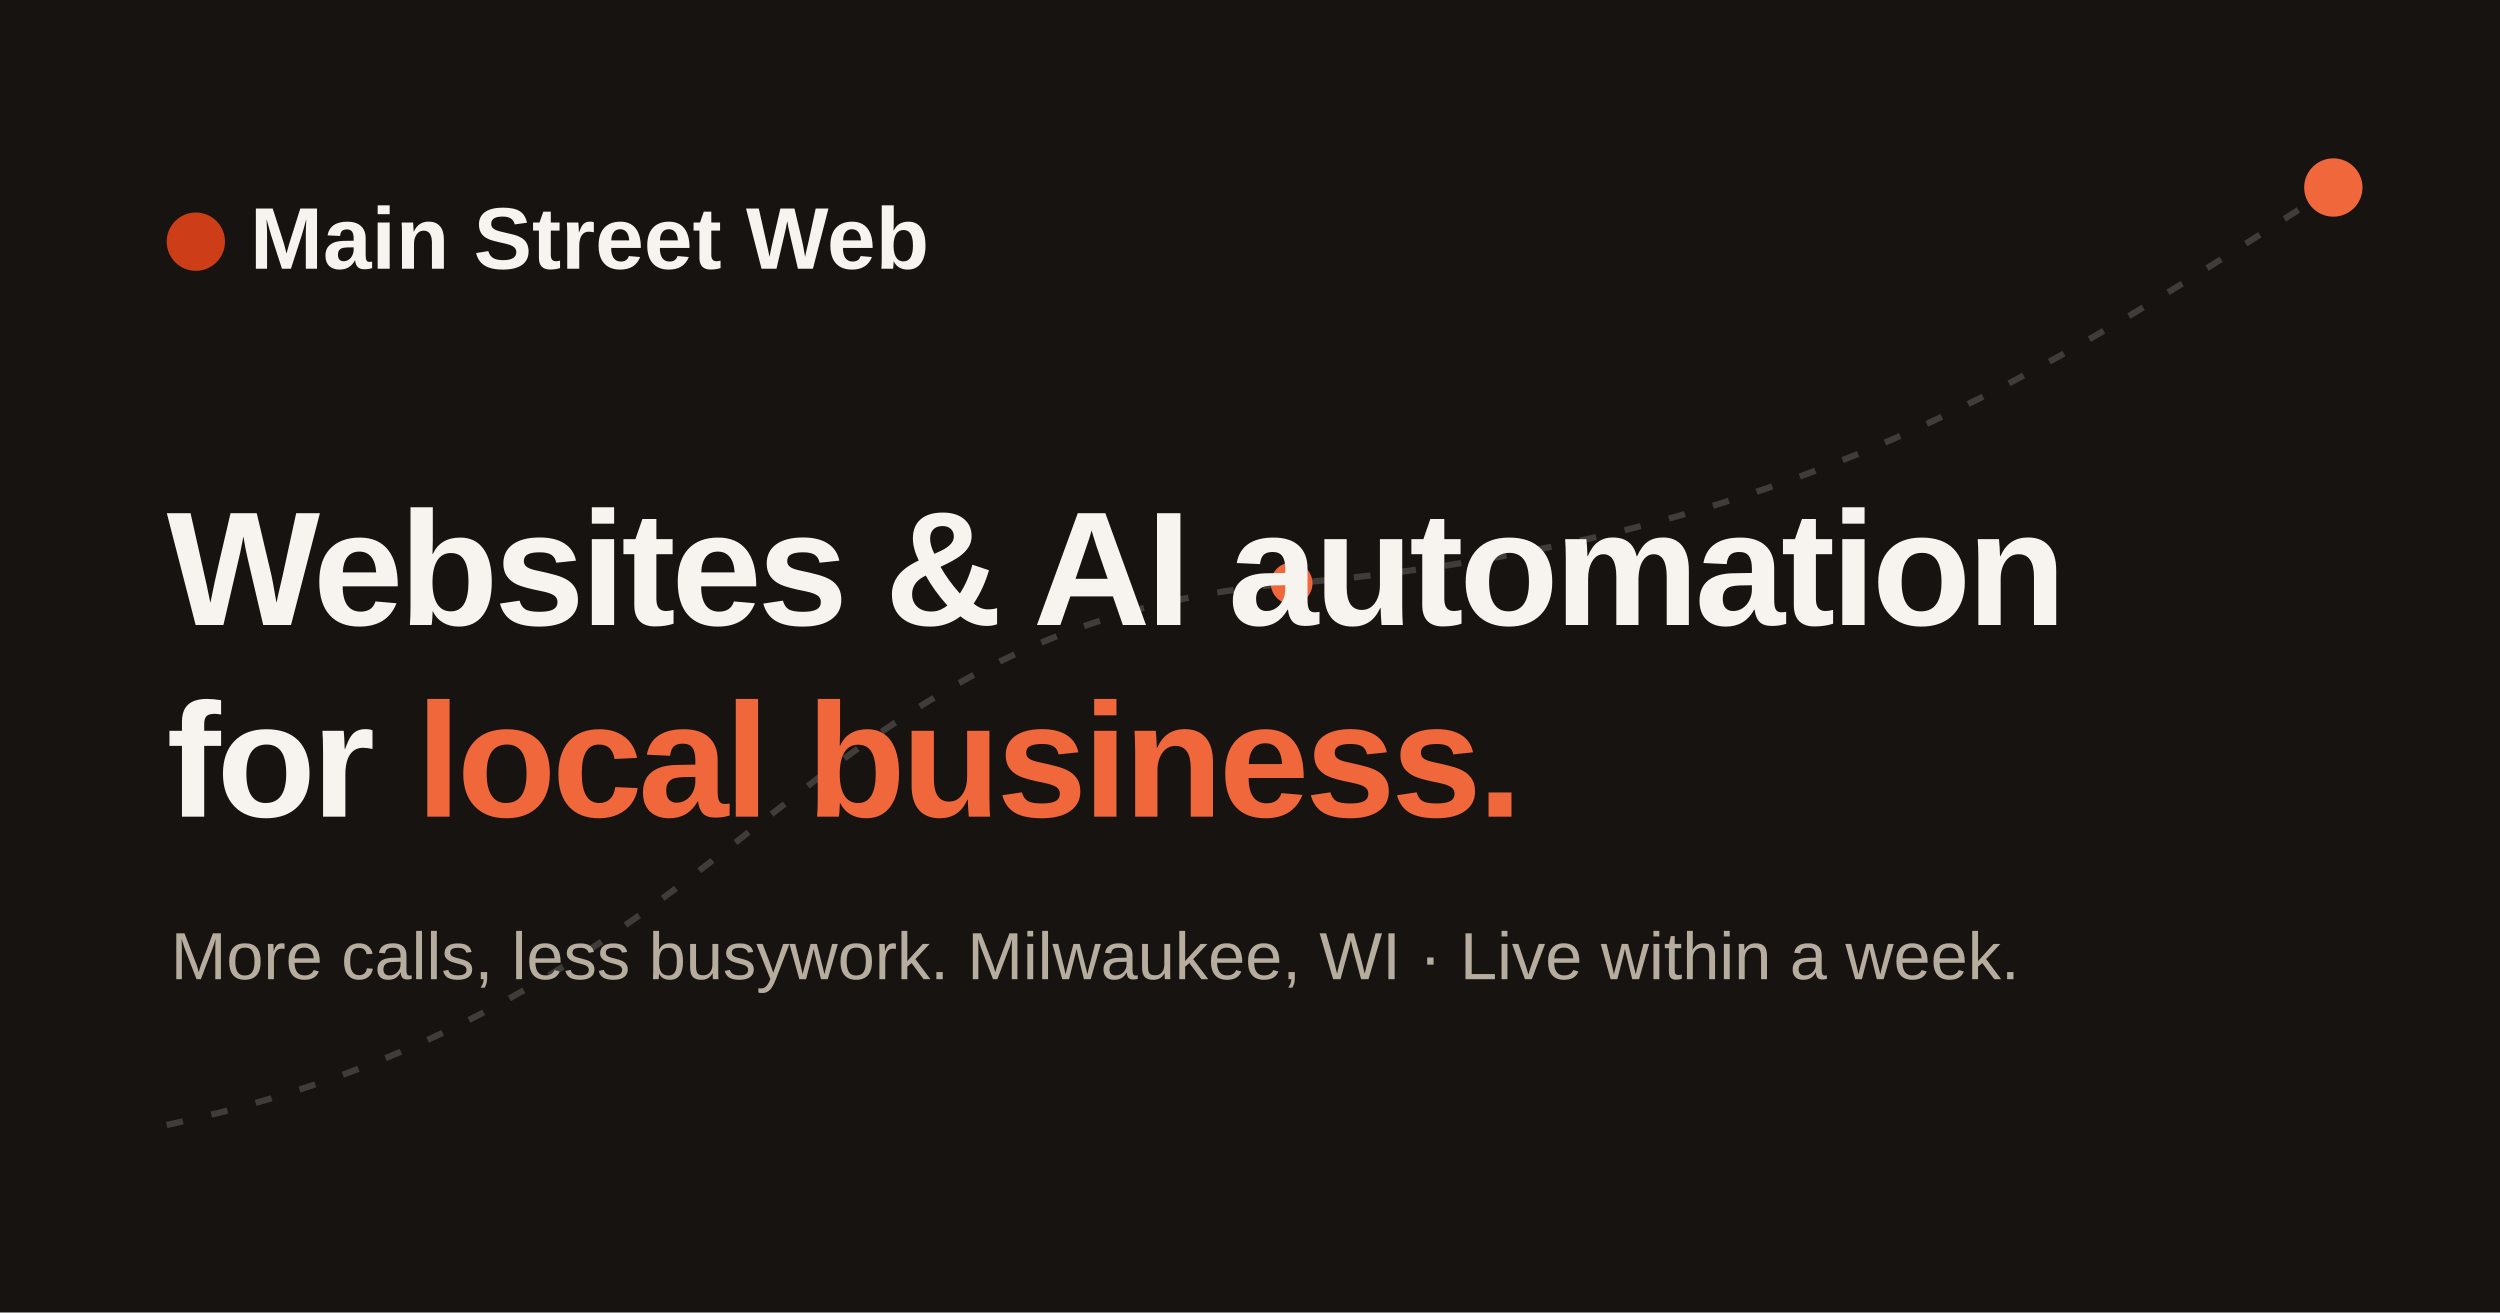
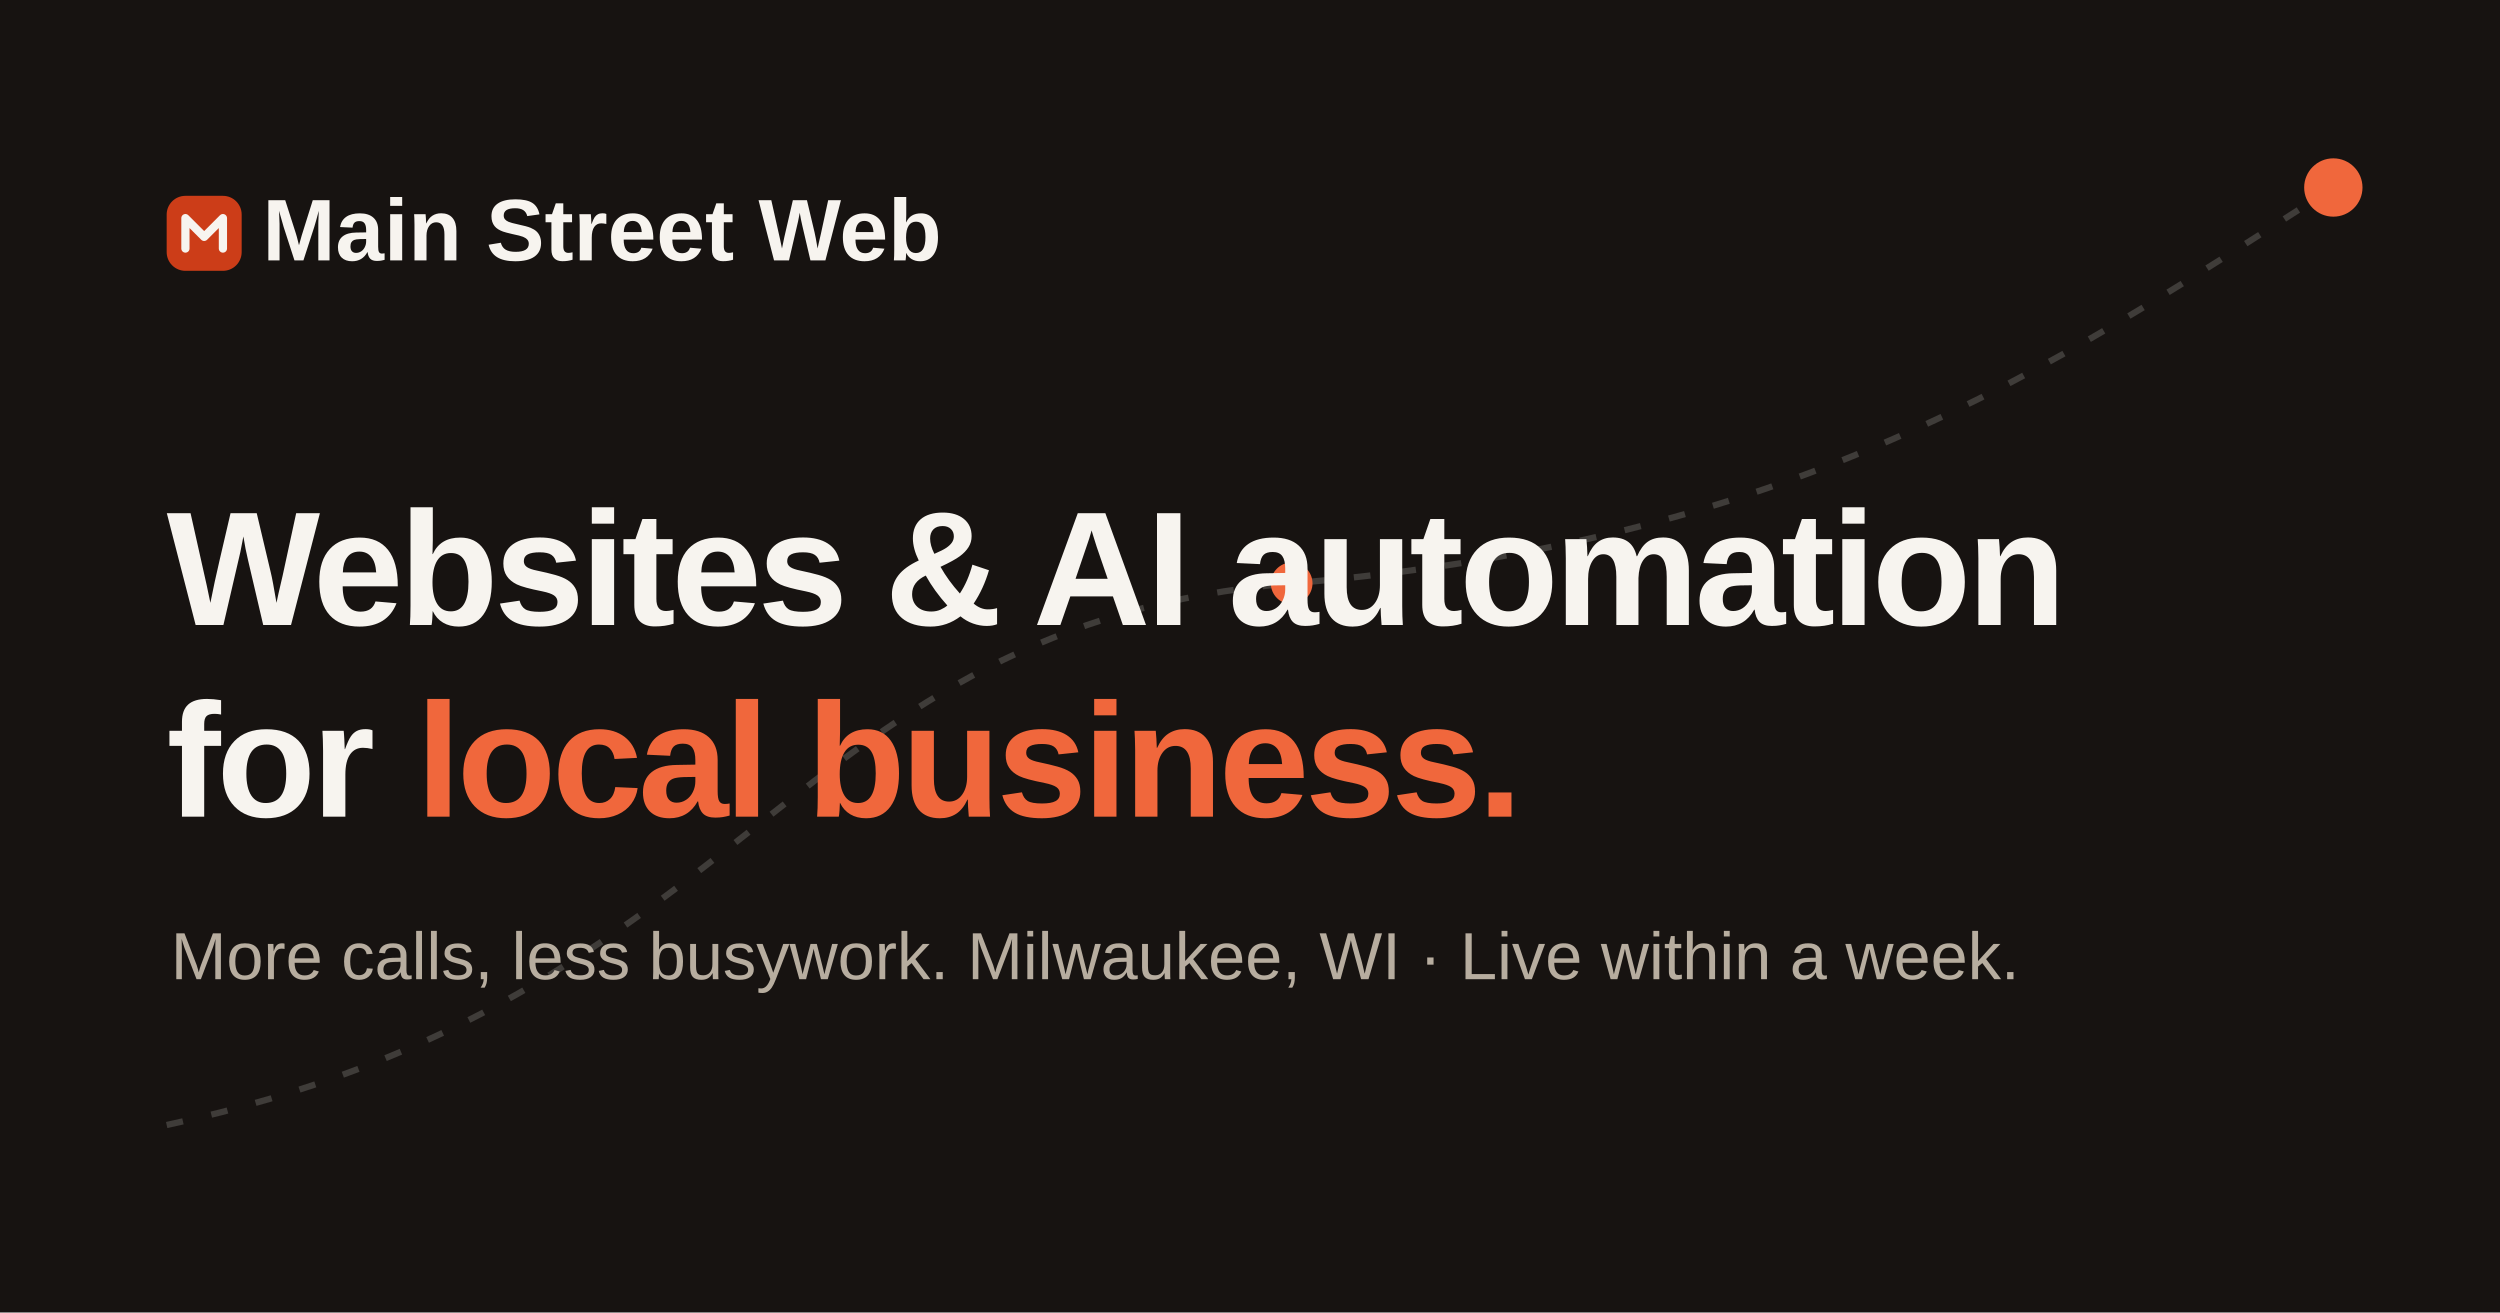
<svg xmlns="http://www.w3.org/2000/svg" viewBox="0 0 1200 630" role="img" aria-label="Main Street Web — websites and AI automation for Milwaukee small businesses">
  <rect width="1200" height="630" fill="#171311" />
  <path d="M80 540 C 360 480, 380 300, 620 280 S 980 180, 1120 90" fill="none" stroke="#f7f4ef" stroke-opacity="0.18" stroke-width="3" stroke-dasharray="8 14" />
  <circle cx="620" cy="280" r="10" fill="#f0673c" />
  <circle cx="1120" cy="90" r="14" fill="#f0673c" />
-   <g transform="translate(80 96)">
-     <circle cx="14" cy="20" r="14" fill="#cc3d18" />
-     <text x="40" y="33" font-family="'Space Grotesk', Arial, sans-serif" font-size="42" font-weight="700" fill="#f7f4ef">Main Street Web</text>
+   <g transform="translate(80 92)">
+     <rect x="0" y="2" width="36" height="36" rx="9" fill="#cc3d18" />
+     <path d="M9 27.3 V12.7 L18 21.7 L27 12.7 V27.3" fill="none" stroke="#f7f4ef" stroke-width="3.95" stroke-linejoin="round" stroke-linecap="round" />
+     <text x="46" y="33" font-family="'Space Grotesk', Arial, sans-serif" font-size="42" font-weight="700" fill="#f7f4ef">Main Street Web</text>
  </g>
  <text x="80" y="300" font-family="'Space Grotesk', Arial, sans-serif" font-size="78" font-weight="700" fill="#f7f4ef" letter-spacing="-2">Websites &amp; AI automation</text>
  <text x="80" y="392" font-family="'Space Grotesk', Arial, sans-serif" font-size="78" font-weight="700" fill="#f7f4ef" letter-spacing="-2">for <tspan fill="#f0673c">local business.</tspan>
  </text>
  <text x="82" y="470" font-family="'Space Grotesk', Arial, sans-serif" font-size="32" fill="#b7ad9f">More calls, less busywork. Milwaukee, WI · Live within a week.</text>
</svg>
